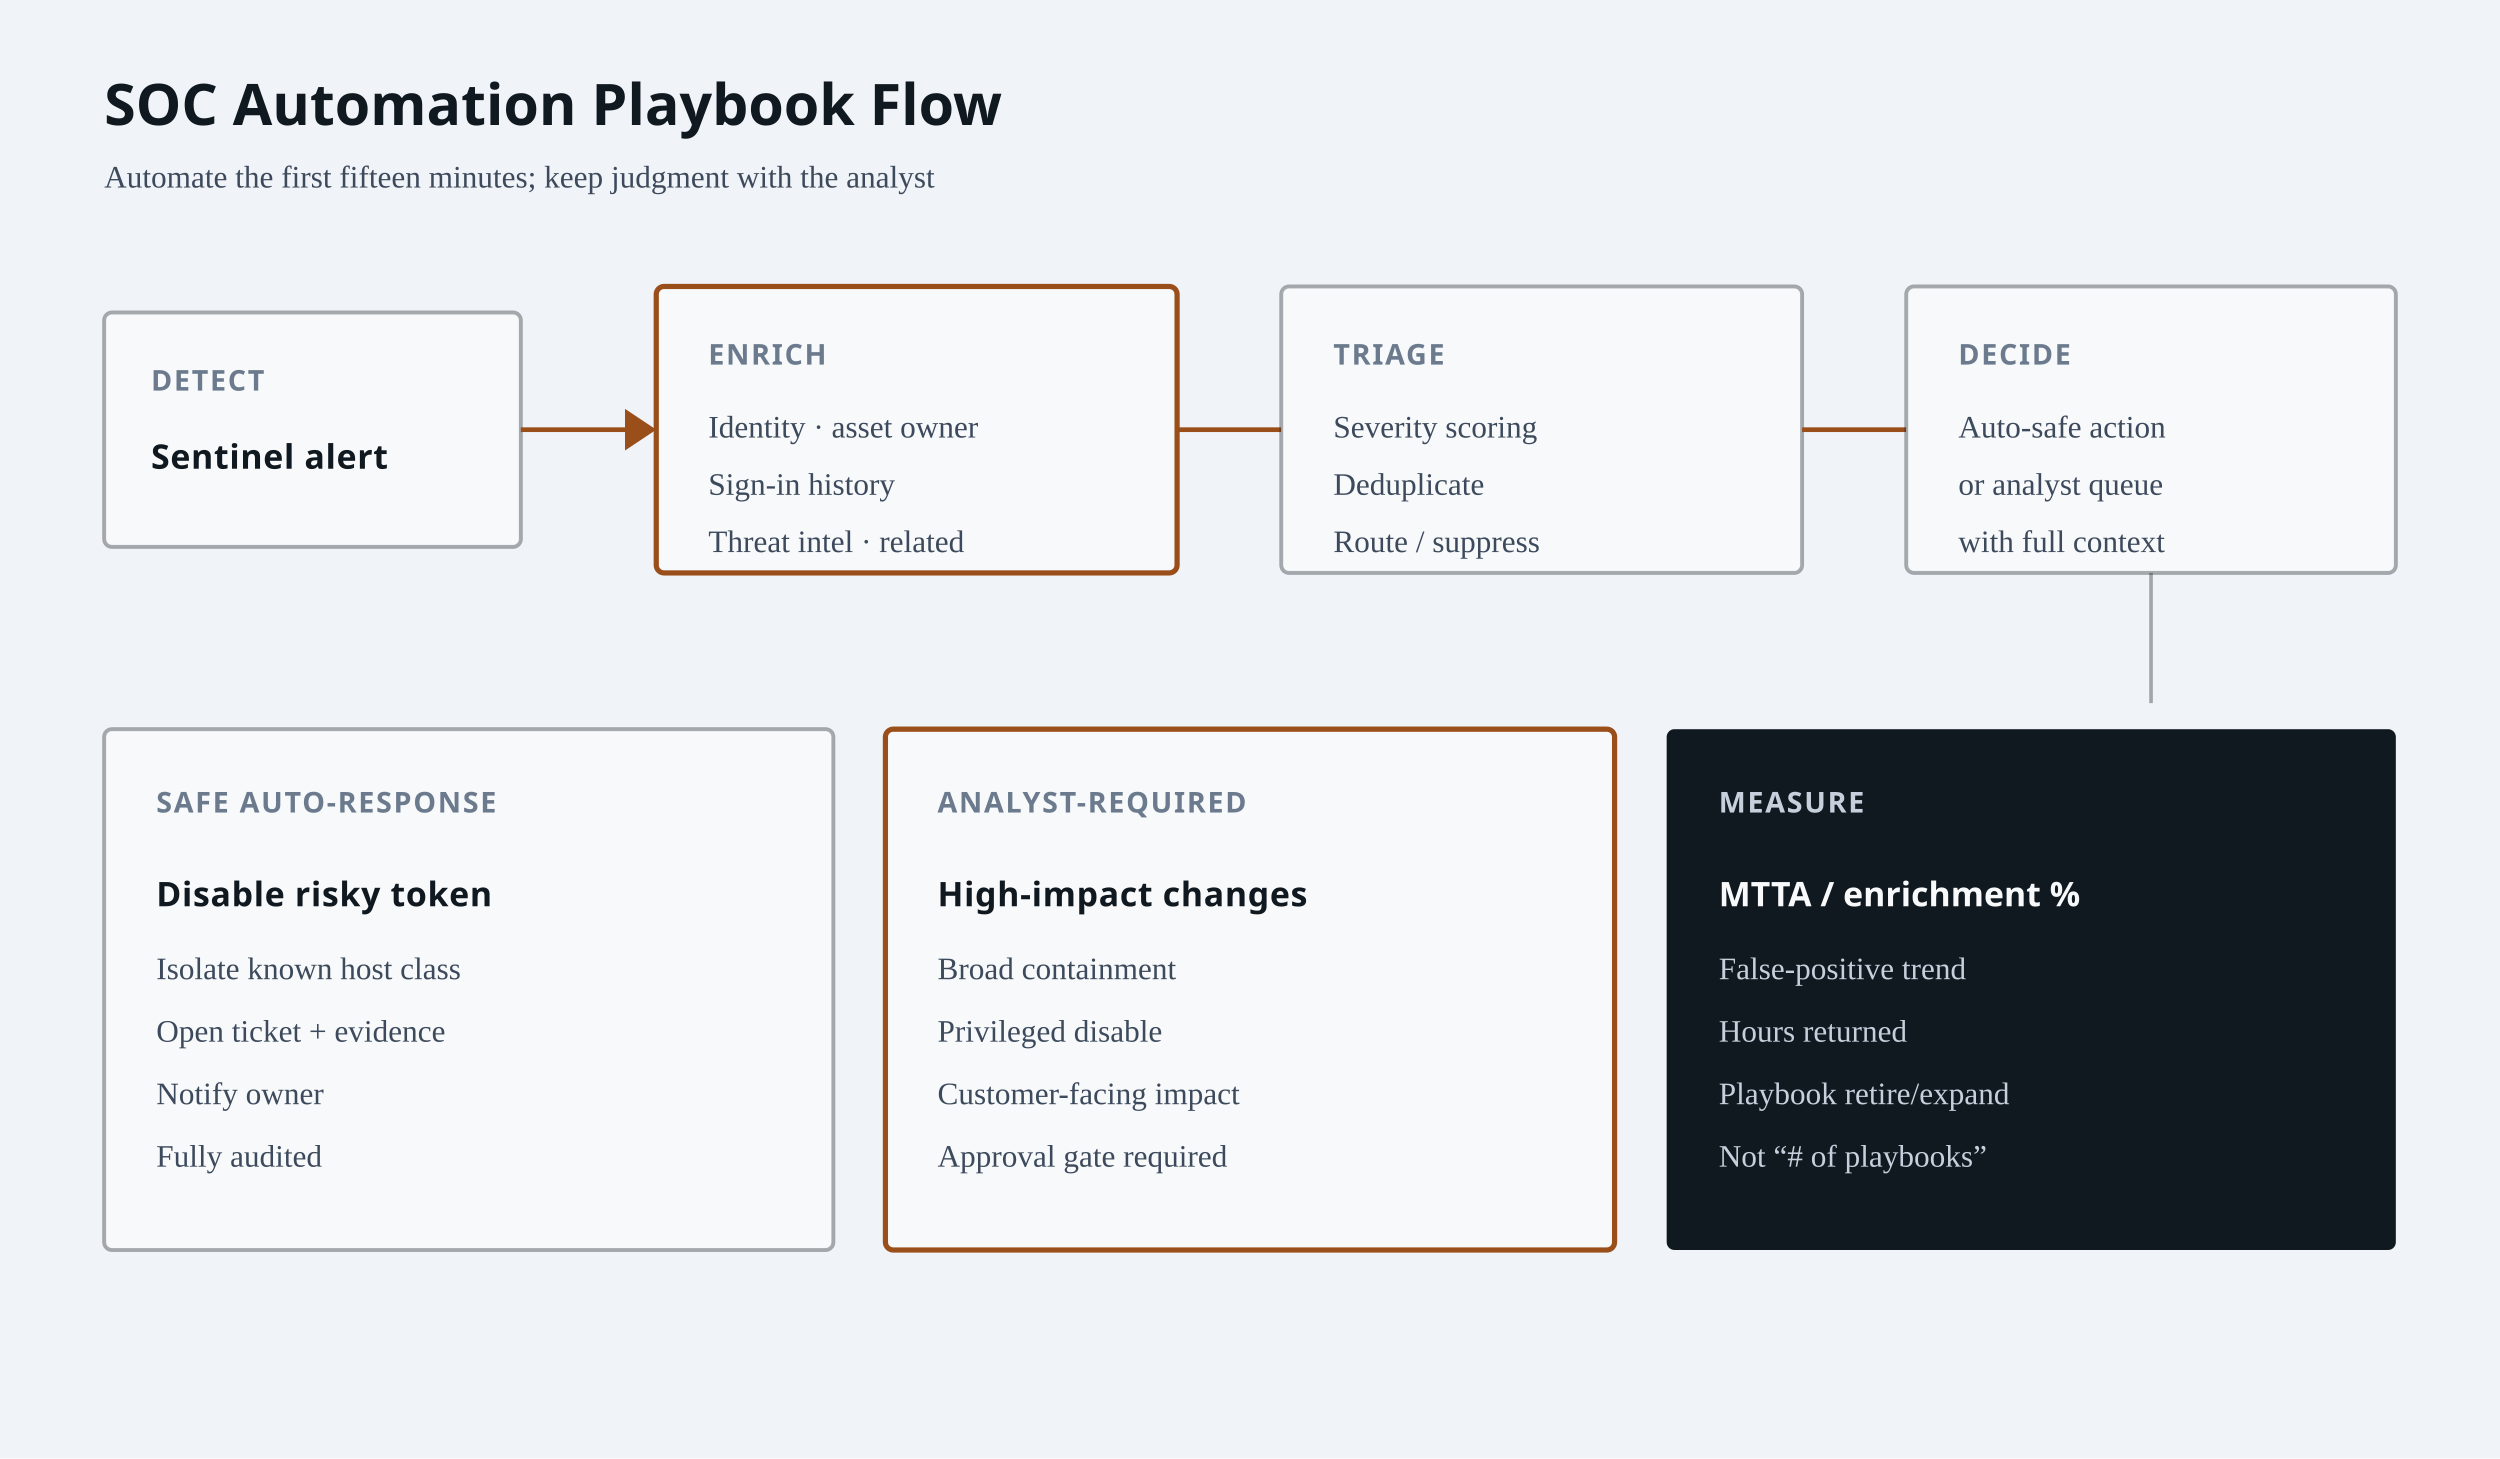
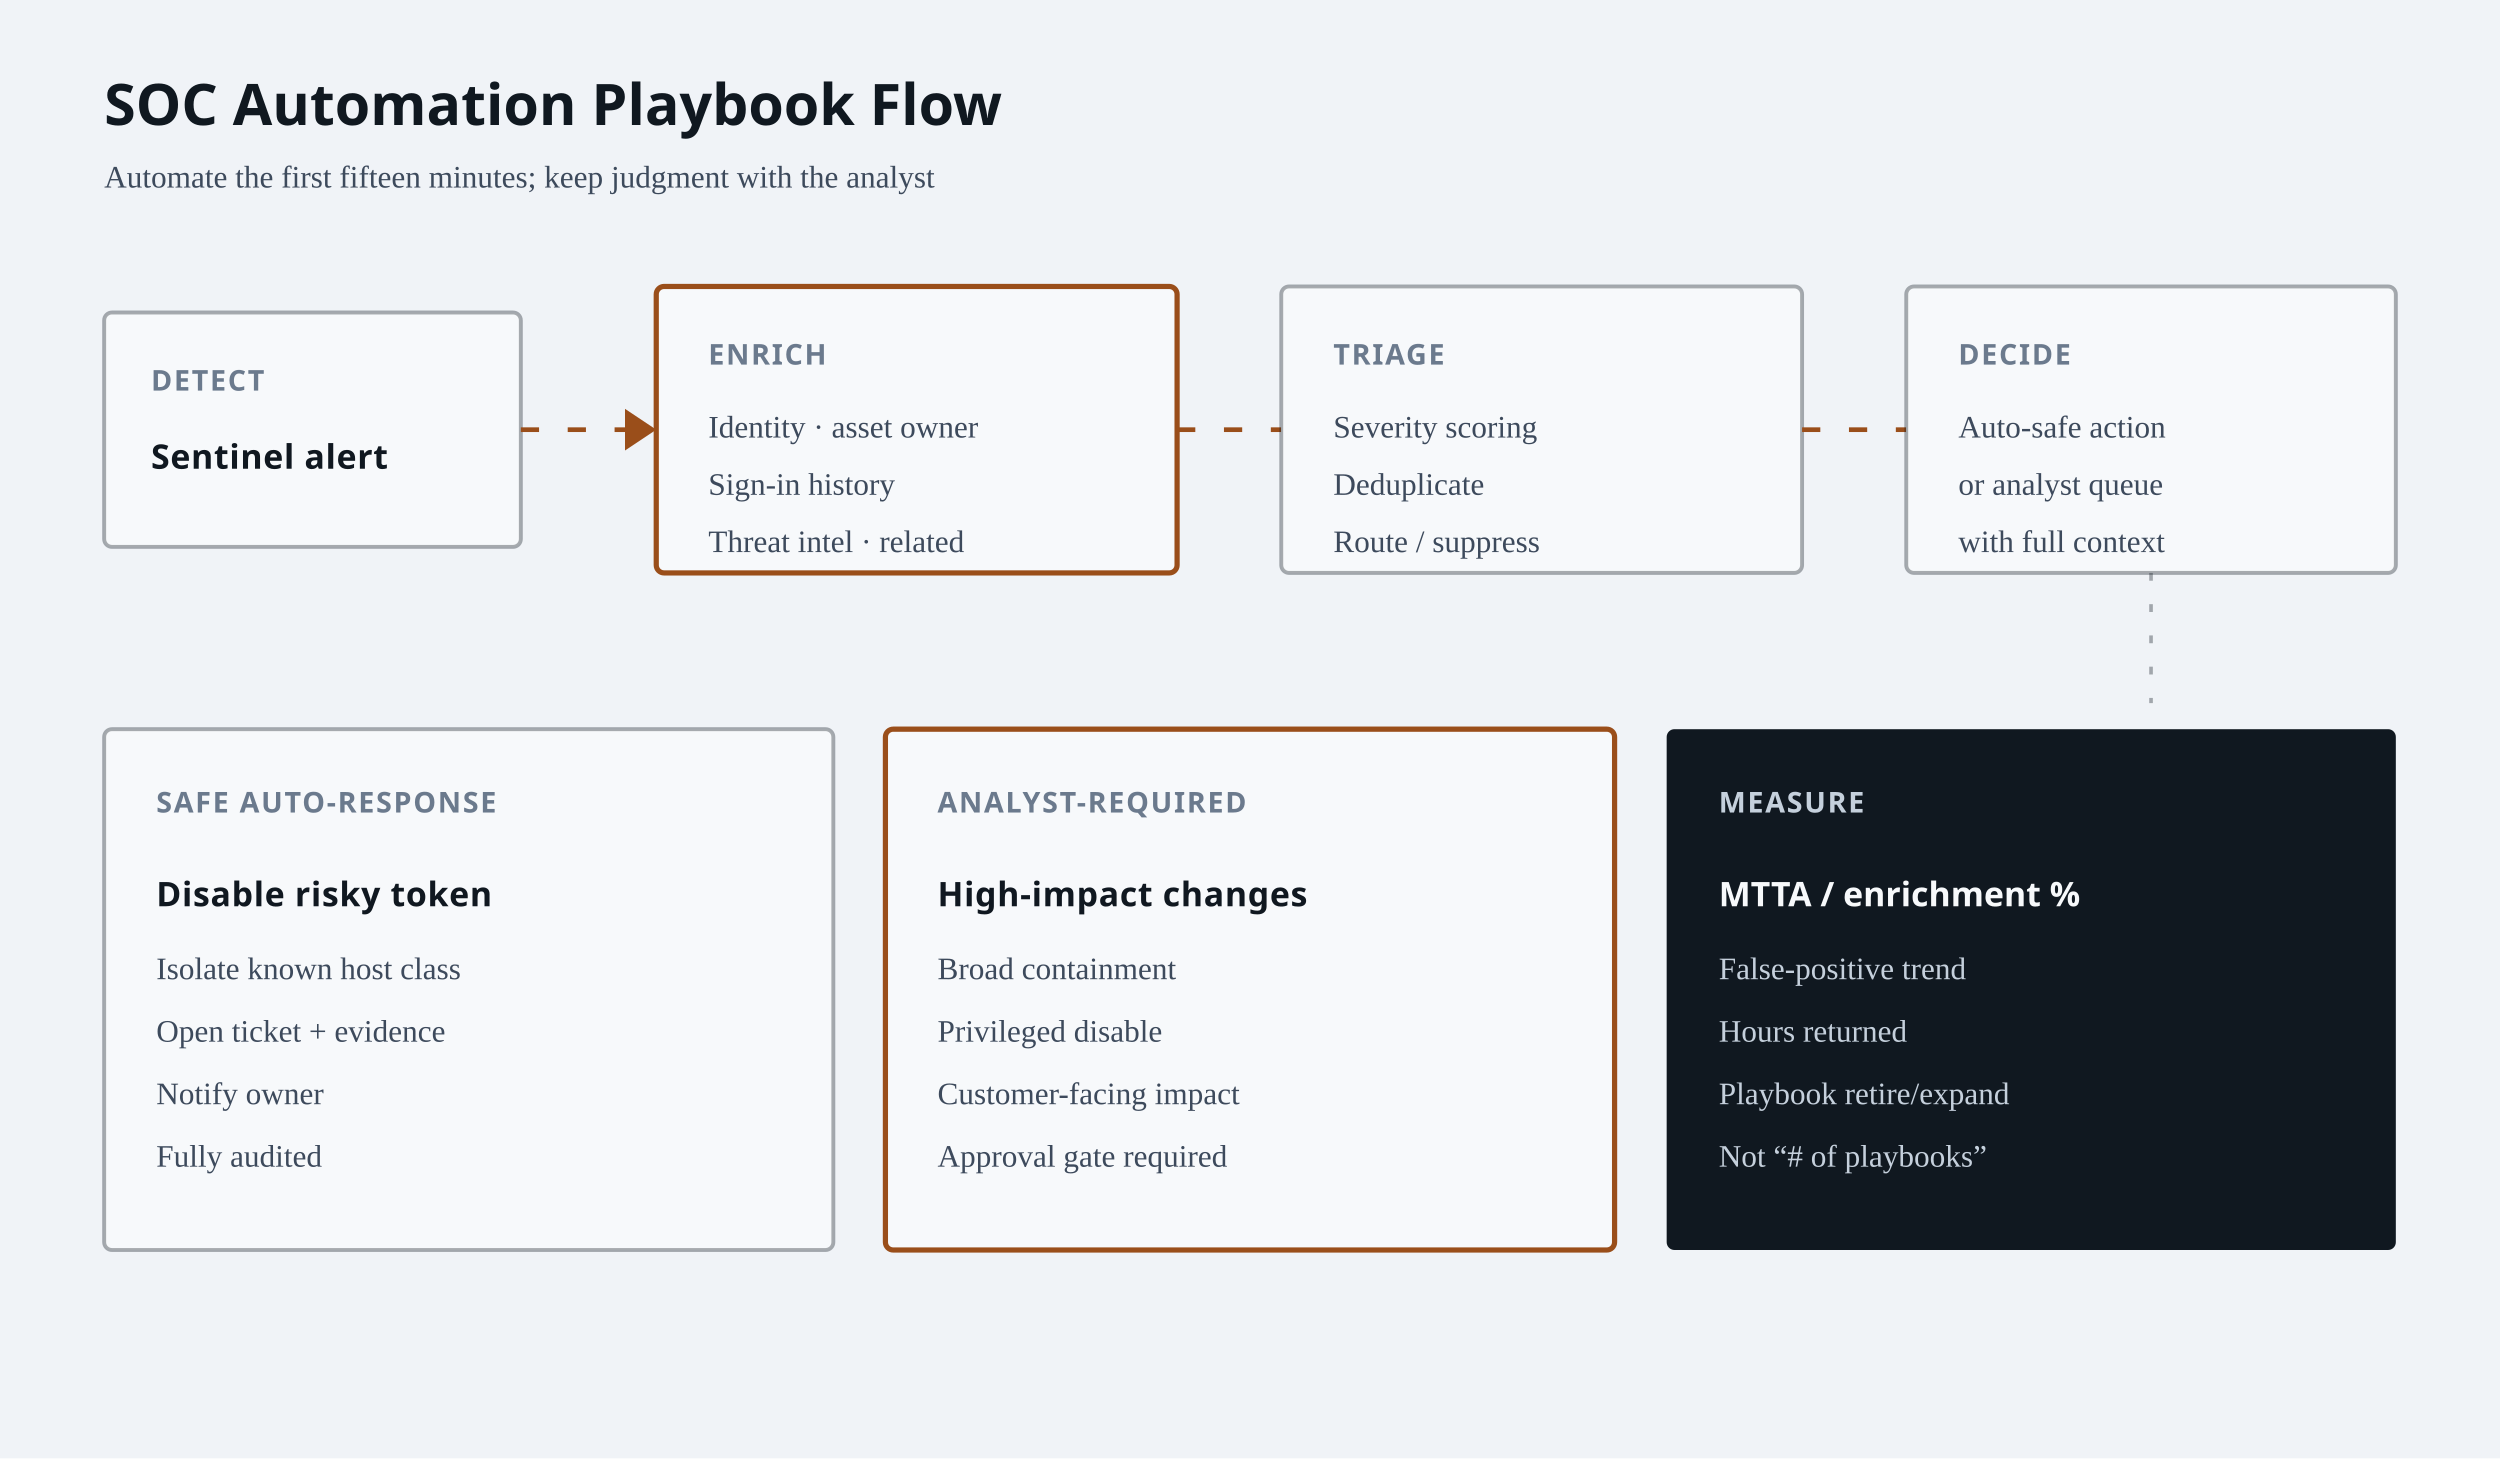
<svg xmlns="http://www.w3.org/2000/svg" width="960" height="560" viewBox="0 0 960 560" role="img" aria-labelledby="title">
  <style>
  .bg { fill: #f0f3f7; }
  .panel { fill: #f7f9fb; stroke: #101820; stroke-width: 1.5; stroke-opacity: 0.35; }
  .panel-accent { fill: #f7f9fb; stroke: #9a4e1a; stroke-width: 2; }
  .panel-ink { fill: #101820; }
  .title { font-family: Syne, Avenir Next, Segoe UI, sans-serif; font-size: 22px; font-weight: 700; fill: #101820; }
  .label { font-family: Syne, Avenir Next, Segoe UI, sans-serif; font-size: 13px; font-weight: 700; fill: #101820; letter-spacing: 0.02em; }
  .label-inv { font-family: Syne, Avenir Next, Segoe UI, sans-serif; font-size: 13px; font-weight: 700; fill: #f7f9fb; }
  .sub { font-family: Source Serif 4, Georgia, serif; font-size: 12px; fill: #3d4a5c; }
  .tiny { font-family: Syne, Avenir Next, Segoe UI, sans-serif; font-size: 11px; font-weight: 600; fill: #6b7a8d; letter-spacing: 0.06em; }
  .wire { fill: none; stroke: #101820; stroke-width: 1.4; stroke-opacity: 0.35; }
  .wire-accent { fill: none; stroke: #9a4e1a; stroke-width: 1.8; }
  .dot { fill: #9a4e1a; }
+ 
+   .wire-accent, .flow {
+     stroke-dasharray: 7 11;
+     animation: viz-flow 2.8s linear infinite;
+   }
+   .wire {
+     stroke-dasharray: 3 9;
+     animation: viz-flow 9s linear infinite;
+   }
+   .panel-accent, .dot, .node-pulse {
+     animation: viz-pulse 3.2s ease-in-out infinite;
+   }
+   @keyframes viz-flow {
+     to { stroke-dashoffset: -72; }
+   }
+   @keyframes viz-pulse {
+     0%, 100% { opacity: 1; }
+     50% { opacity: 0.55; }
+   }
+   @media (prefers-reduced-motion: reduce) {
+     .wire-accent, .flow, .wire, .panel-accent, .dot, .node-pulse { animation: none; }
+   }
+ 
</style>
  <rect class="bg" width="960" height="560" />
  <text class="title" x="40" y="48">SOC Automation Playbook Flow</text>
  <text class="sub" x="40" y="72">Automate the first fifteen minutes; keep judgment with the analyst</text>
  <rect class="panel" x="40" y="120" width="160" height="90" rx="3" />
  <text class="tiny" x="58" y="150">DETECT</text>
  <text class="label" x="58" y="180">Sentinel alert</text>
-   <path class="wire-accent" d="M200 165 H240" />
+   <path class="wire-accent" d="M200 165 H240">
+     <animate attributeName="stroke-dashoffset" values="0;-72" dur="2.8s" repeatCount="indefinite" />
+   </path>
  <polygon points="240,157 252,165 240,173" class="dot" />
  <rect class="panel-accent" x="252" y="110" width="200" height="110" rx="3" />
  <text class="tiny" x="272" y="140">ENRICH</text>
  <text class="sub" x="272" y="168">Identity · asset owner</text>
  <text class="sub" x="272" y="190">Sign-in history</text>
  <text class="sub" x="272" y="212">Threat intel · related</text>
-   <path class="wire-accent" d="M452 165 H492" />
+   <path class="wire-accent" d="M452 165 H492">
+     <animate attributeName="stroke-dashoffset" values="0;-72" dur="2.8s" repeatCount="indefinite" />
+   </path>
  <rect class="panel" x="492" y="110" width="200" height="110" rx="3" />
  <text class="tiny" x="512" y="140">TRIAGE</text>
  <text class="sub" x="512" y="168">Severity scoring</text>
  <text class="sub" x="512" y="190">Deduplicate</text>
  <text class="sub" x="512" y="212">Route / suppress</text>
-   <path class="wire-accent" d="M692 165 H732" />
+   <path class="wire-accent" d="M692 165 H732">
+     <animate attributeName="stroke-dashoffset" values="0;-72" dur="2.8s" repeatCount="indefinite" />
+   </path>
  <rect class="panel" x="732" y="110" width="188" height="110" rx="3" />
  <text class="tiny" x="752" y="140">DECIDE</text>
  <text class="sub" x="752" y="168">Auto-safe action</text>
  <text class="sub" x="752" y="190">or analyst queue</text>
  <text class="sub" x="752" y="212">with full context</text>
  <path class="wire" d="M826 220 V270" />
  <rect class="panel" x="40" y="280" width="280" height="200" rx="3" />
  <text class="tiny" x="60" y="312">SAFE AUTO-RESPONSE</text>
  <text class="label" x="60" y="348">Disable risky token</text>
  <text class="sub" x="60" y="376">Isolate known host class</text>
  <text class="sub" x="60" y="400">Open ticket + evidence</text>
  <text class="sub" x="60" y="424">Notify owner</text>
  <text class="sub" x="60" y="448">Fully audited</text>
  <rect class="panel-accent" x="340" y="280" width="280" height="200" rx="3" />
  <text class="tiny" x="360" y="312">ANALYST-REQUIRED</text>
  <text class="label" x="360" y="348">High-impact changes</text>
  <text class="sub" x="360" y="376">Broad containment</text>
  <text class="sub" x="360" y="400">Privileged disable</text>
  <text class="sub" x="360" y="424">Customer-facing impact</text>
  <text class="sub" x="360" y="448">Approval gate required</text>
  <rect class="panel-ink" x="640" y="280" width="280" height="200" rx="3" />
  <text class="tiny" x="660" y="312" style="fill:#c5d0dc">MEASURE</text>
  <text class="label-inv" x="660" y="348">MTTA / enrichment %</text>
  <text class="sub" x="660" y="376" style="fill:#c5d0dc">False-positive trend</text>
  <text class="sub" x="660" y="400" style="fill:#c5d0dc">Hours returned</text>
  <text class="sub" x="660" y="424" style="fill:#c5d0dc">Playbook retire/expand</text>
  <text class="sub" x="660" y="448" style="fill:#c5d0dc">Not “# of playbooks”</text>
</svg>
